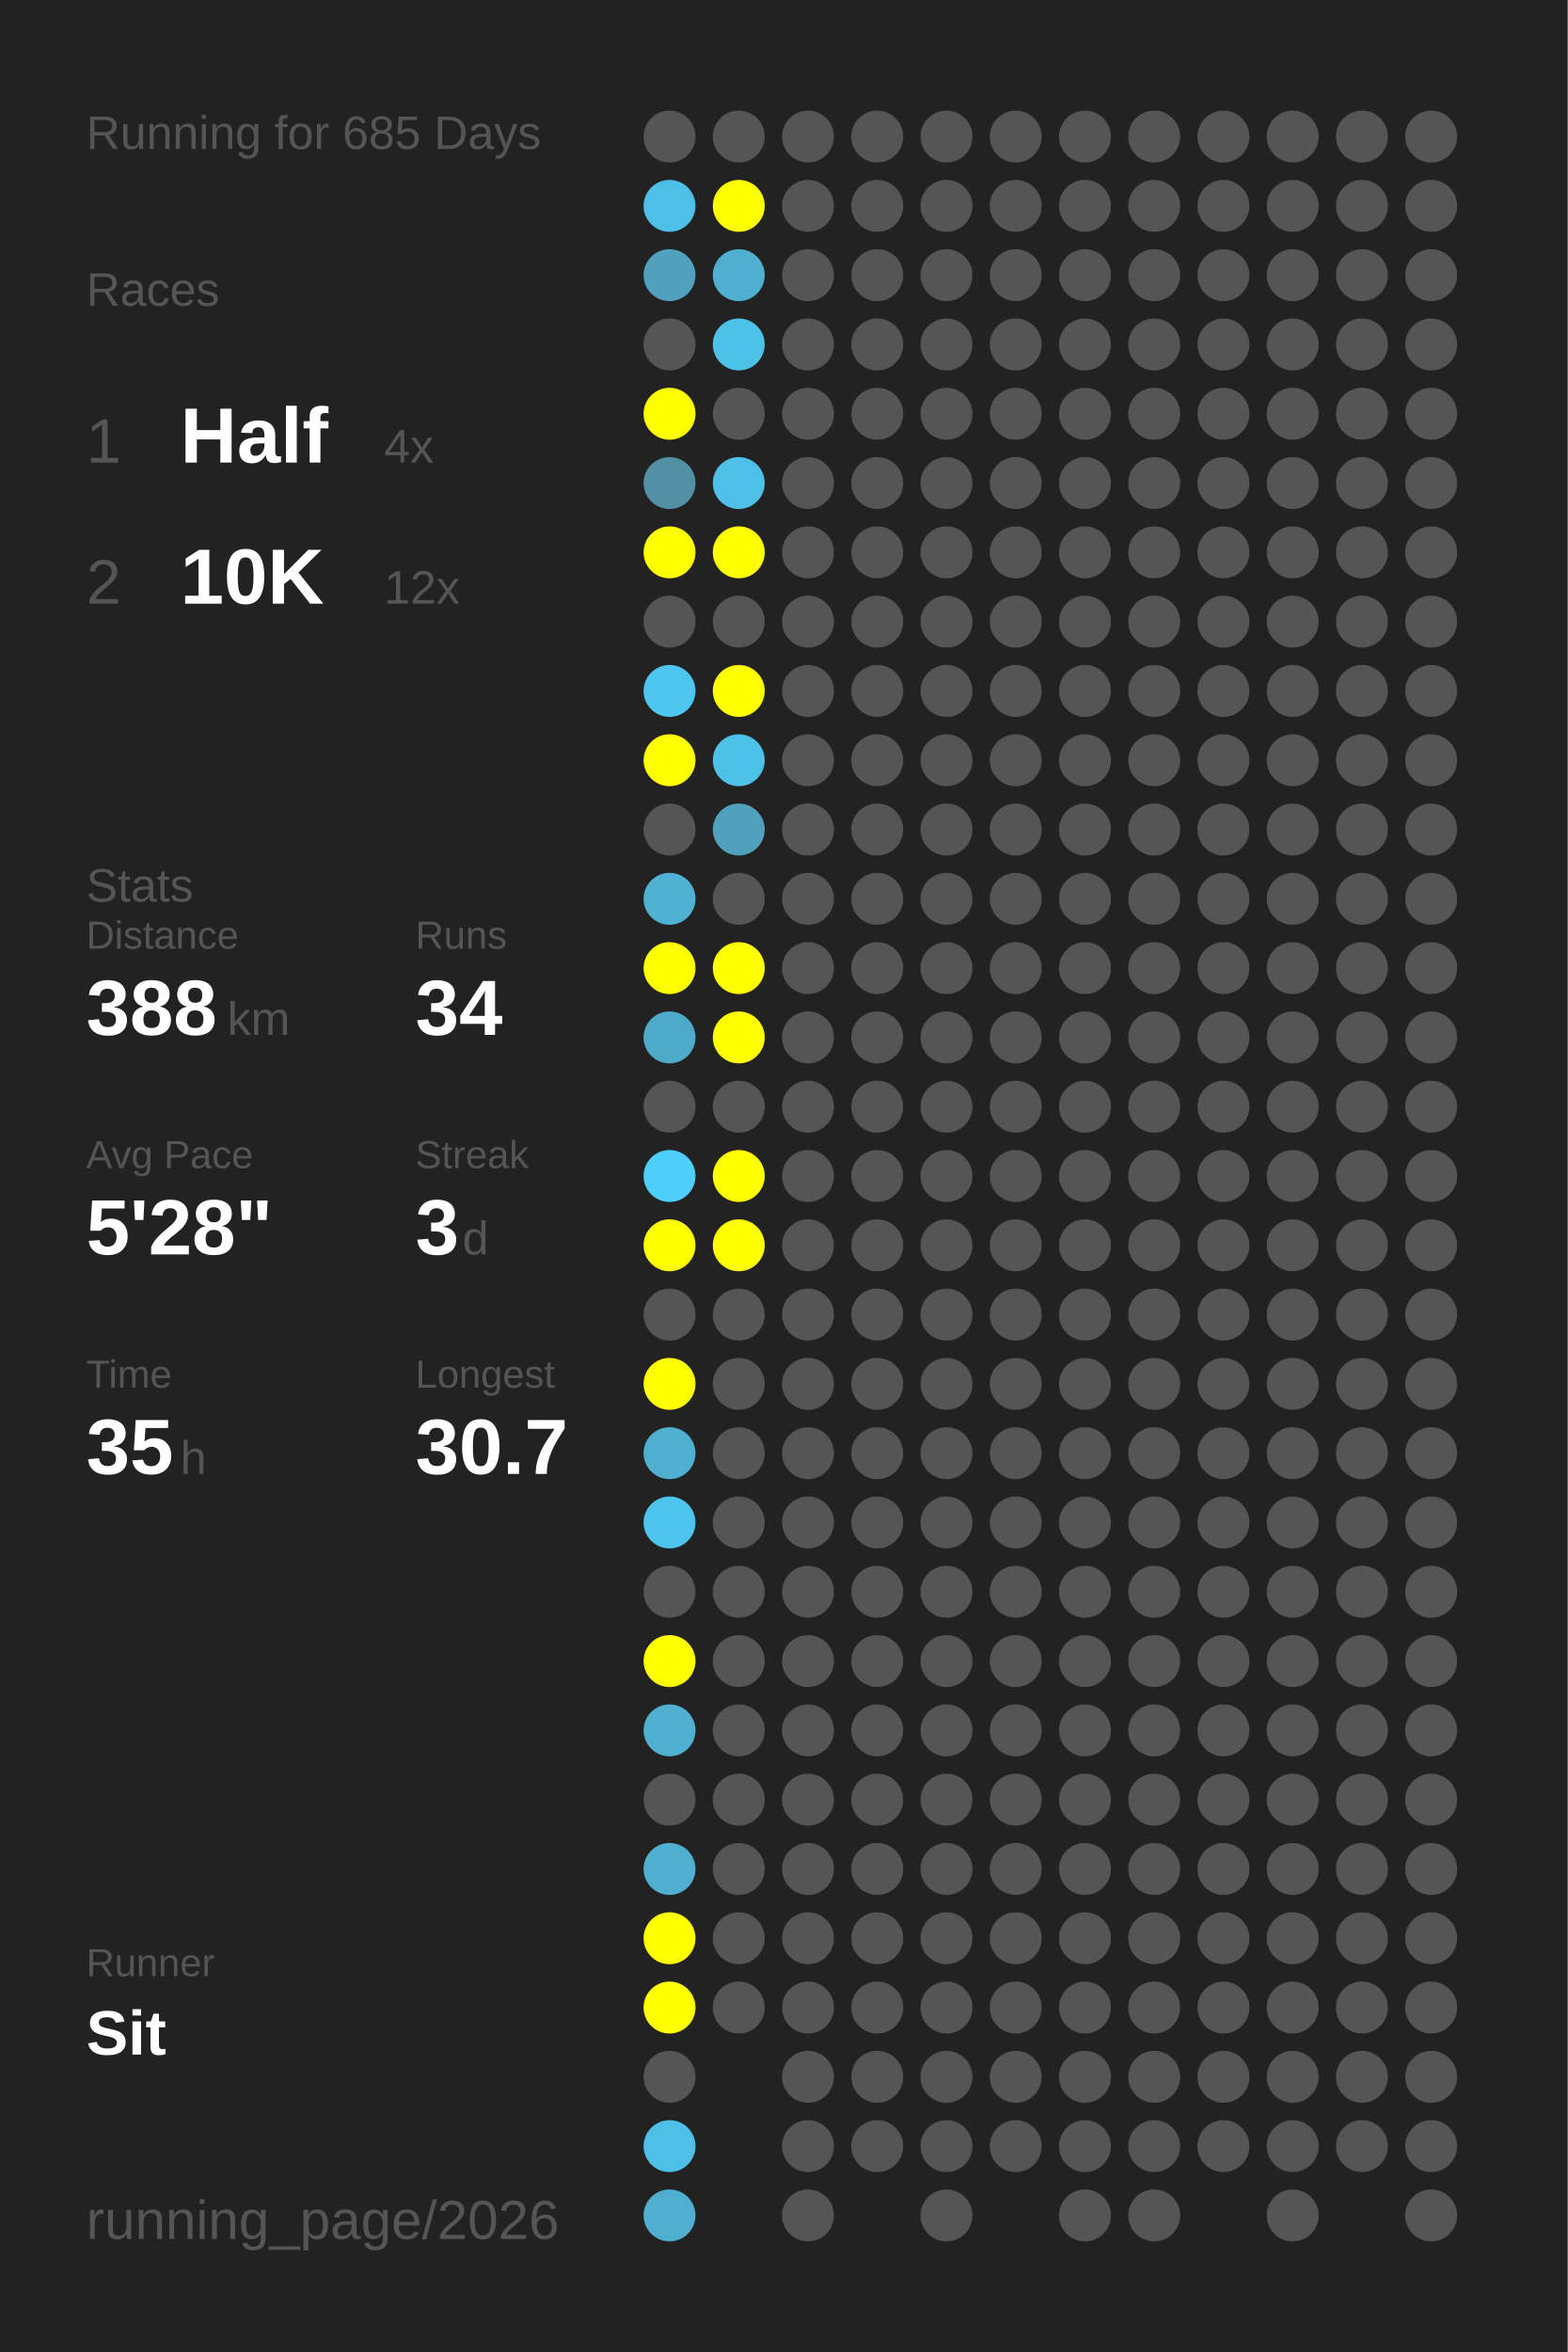
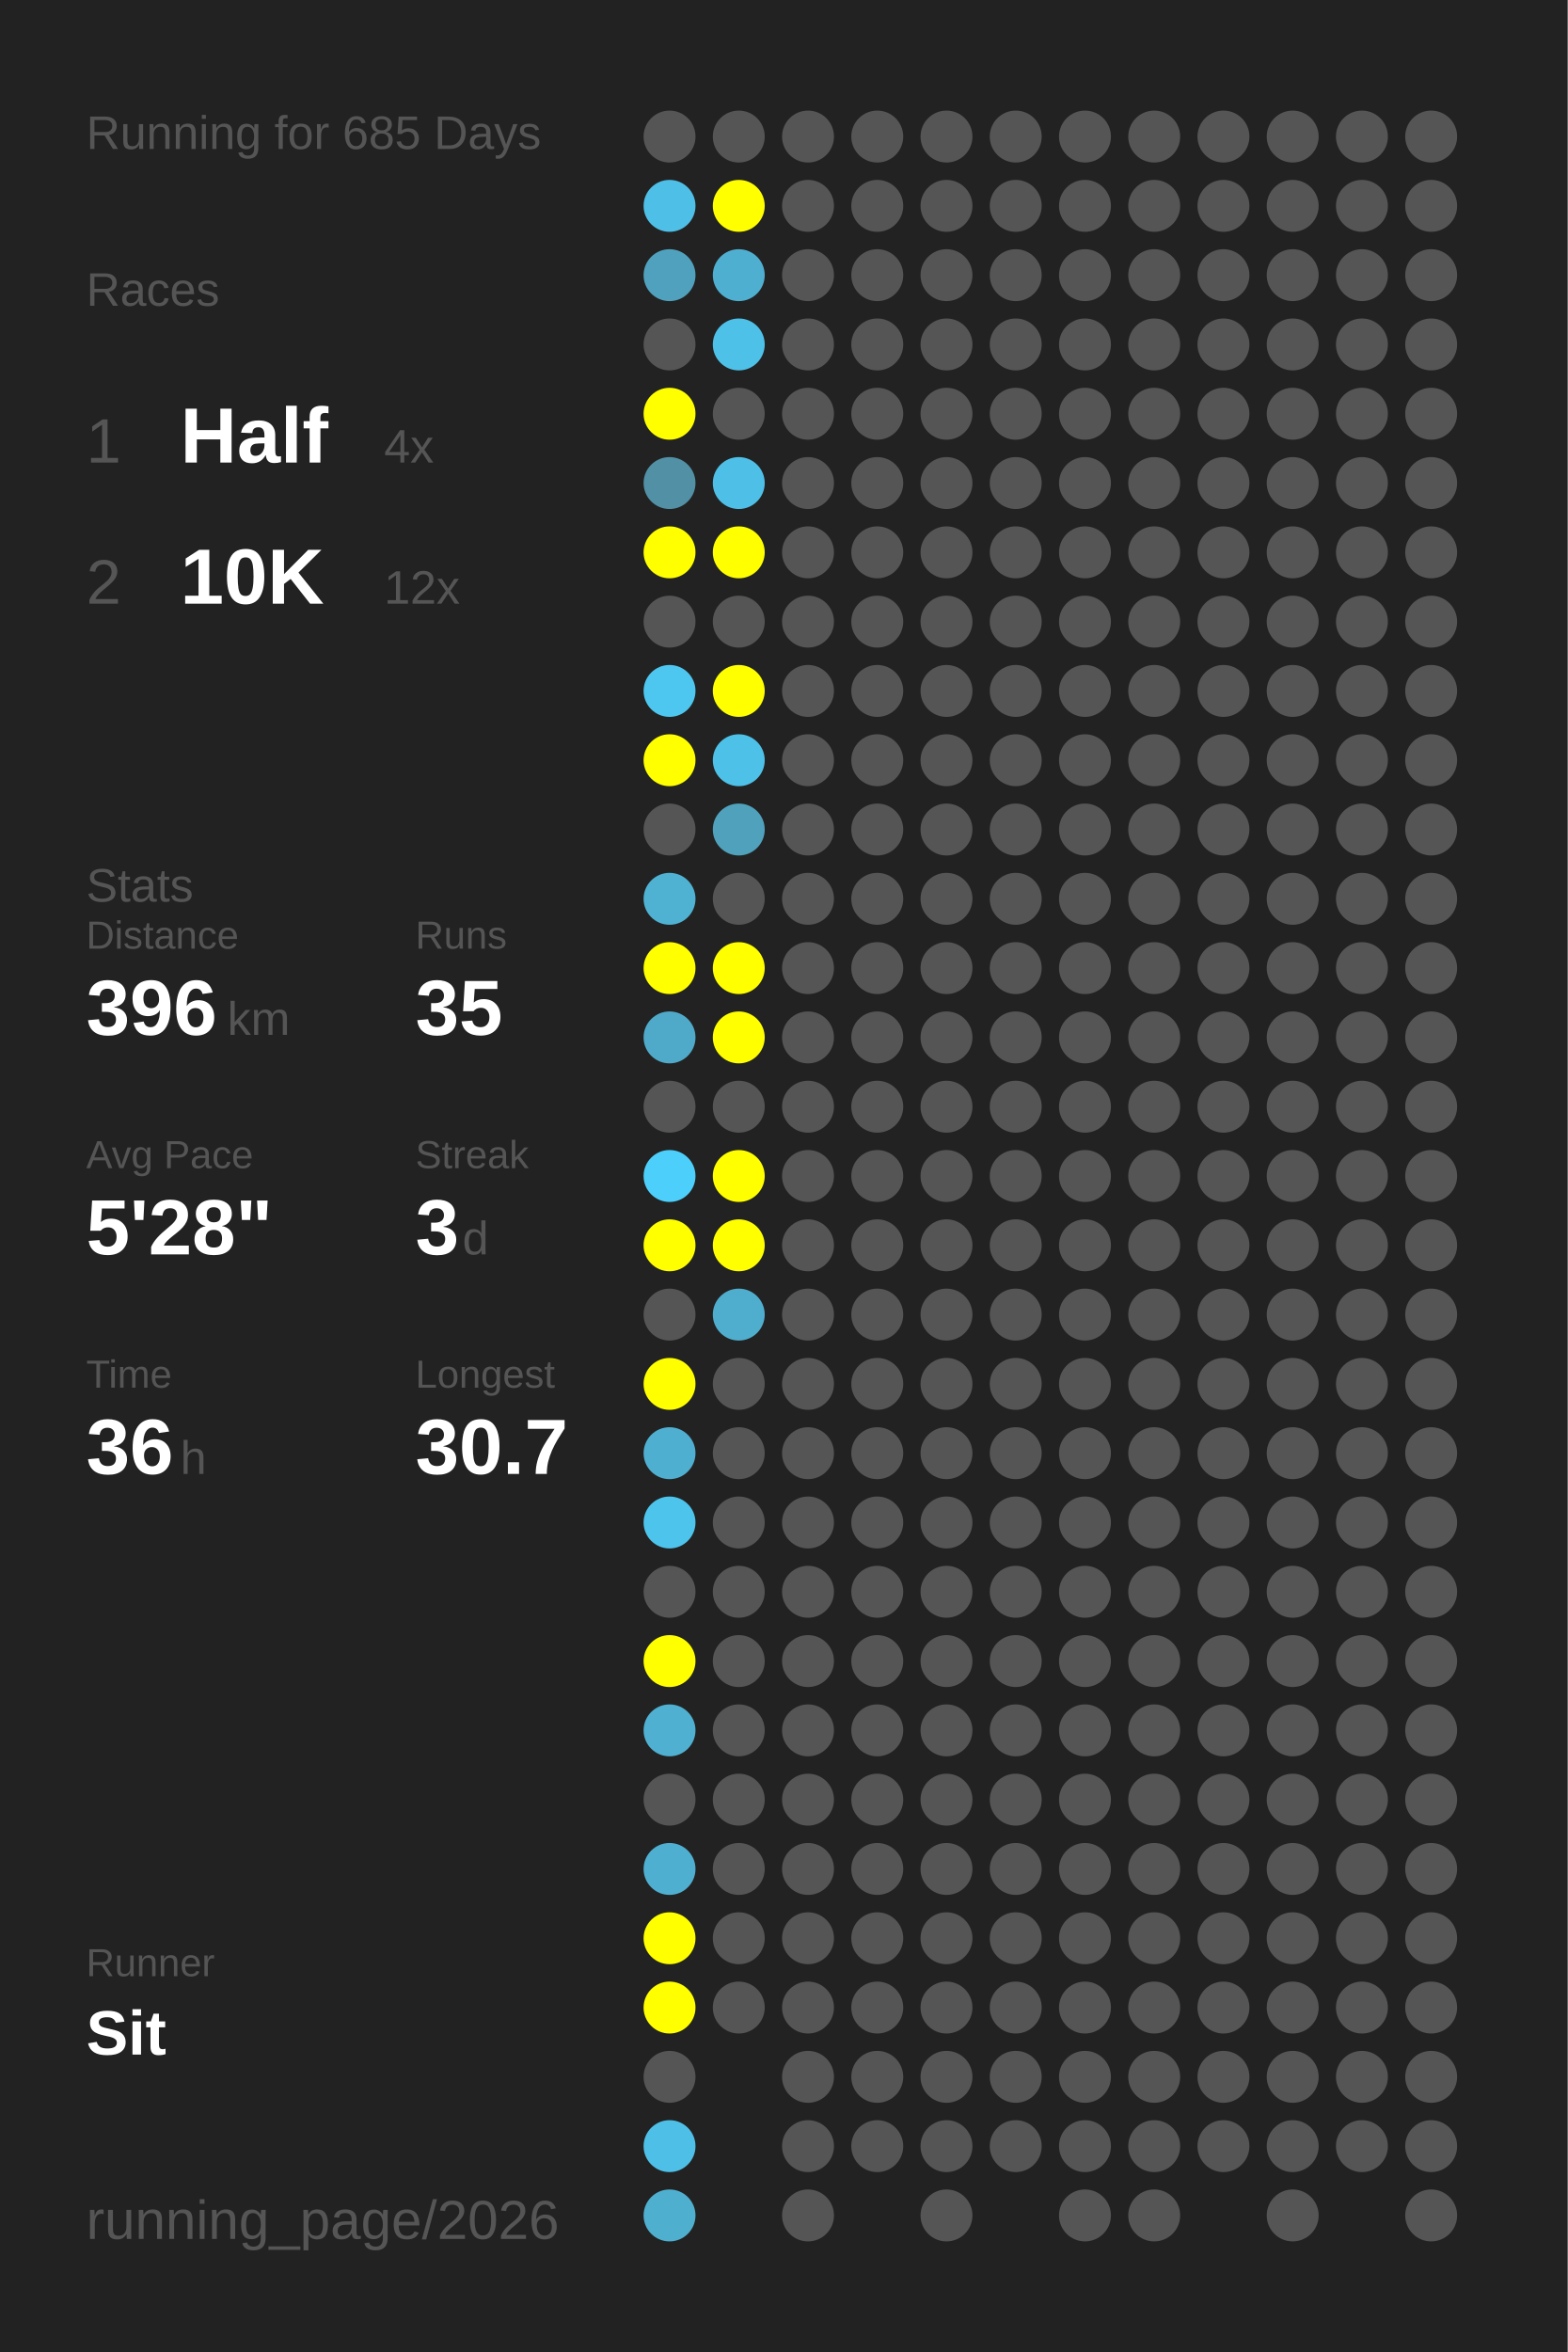
<svg xmlns="http://www.w3.org/2000/svg" baseProfile="full" height="300mm" version="1.1" viewBox="0,0,200,300" width="200mm">
  <defs />
  <rect fill="#222222" height="300" width="200" x="0" y="0" />
  <text fill="#555555" style="font-size:6px; font-family:Arial;" x="11" y="19">Running for 685 Days</text>
  <text fill="#555555" style="font-size:6px; font-family:Arial;" x="11" y="39">Races</text>
  <text fill="#555555" style="font-size:8px; font-family:Arial;" x="11" y="59">1</text>
  <text fill="#FFFFFF" style="font-size:10px; font-family:Arial; font-weight:bold;" x="23" y="59">Half</text>
  <text fill="#555555" style="font-size:6px; font-family:Arial;" x="49" y="59">4x</text>
  <text fill="#555555" style="font-size:8px; font-family:Arial;" x="11" y="77">2</text>
  <text fill="#FFFFFF" style="font-size:10px; font-family:Arial; font-weight:bold;" x="23" y="77">10K</text>
  <text fill="#555555" style="font-size:6px; font-family:Arial;" x="49" y="77">12x</text>
  <text fill="#555555" style="font-size:6px; font-family:Arial;" x="11" y="115">Stats</text>
  <text fill="#555555" style="font-size:5px; font-family:Arial;" x="11" y="121">Distance</text>
-   <text fill="#FFFFFF" style="font-size:10px; font-family:Arial; font-weight:bold;" x="11" y="132">388</text>
+   <text fill="#FFFFFF" style="font-size:10px; font-family:Arial; font-weight:bold;" x="11" y="132">396</text>
  <text fill="#555555" style="font-size:6px; font-family:Arial;" x="29" y="132">km</text>
  <text fill="#555555" style="font-size:5px; font-family:Arial;" x="53" y="121">Runs</text>
-   <text fill="#FFFFFF" style="font-size:10px; font-family:Arial; font-weight:bold;" x="53" y="132">34</text>
+   <text fill="#FFFFFF" style="font-size:10px; font-family:Arial; font-weight:bold;" x="53" y="132">35</text>
  <text fill="#555555" style="font-size:5px; font-family:Arial;" x="11" y="149">Avg Pace</text>
  <text fill="#FFFFFF" style="font-size:10px; font-family:Arial; font-weight:bold;" x="11" y="160">5'28"</text>
  <text fill="#555555" style="font-size:5px; font-family:Arial;" x="53" y="149">Streak</text>
  <text fill="#FFFFFF" style="font-size:10px; font-family:Arial; font-weight:bold;" x="53" y="160">3</text>
  <text fill="#555555" style="font-size:6px; font-family:Arial;" x="59" y="160">d</text>
  <text fill="#555555" style="font-size:5px; font-family:Arial;" x="11" y="177">Time</text>
-   <text fill="#FFFFFF" style="font-size:10px; font-family:Arial; font-weight:bold;" x="11" y="188">35</text>
+   <text fill="#FFFFFF" style="font-size:10px; font-family:Arial; font-weight:bold;" x="11" y="188">36</text>
  <text fill="#555555" style="font-size:6px; font-family:Arial;" x="23" y="188">h</text>
  <text fill="#555555" style="font-size:5px; font-family:Arial;" x="53" y="177">Longest</text>
  <text fill="#FFFFFF" style="font-size:10px; font-family:Arial; font-weight:bold;" x="53" y="188">30.7</text>
  <text fill="#555555" style="font-size:5px; font-family:Arial;" x="11" y="252.065">Runner</text>
  <text fill="#FFFFFF" style="font-size:8px; font-family:Arial; font-weight:bold;" x="11" y="262.065">Sit</text>
  <text fill="#555555" style="font-size:7px; font-family:Arial;" x="11" y="285.581">running_page/2026</text>
  <circle cx="85.417" cy="17.419" fill="#555555" r="3.312" />
  <circle cx="85.417" cy="26.258" fill="#4ebfe6" r="3.312" />
  <circle cx="85.417" cy="35.097" fill="#50a1bd" r="3.312" />
  <circle cx="85.417" cy="43.935" fill="#555555" r="3.312" />
  <circle cx="85.417" cy="52.774" fill="#FFFF00" r="3.312" />
  <circle cx="85.417" cy="61.613" fill="#5190a5" r="3.312" />
  <circle cx="85.417" cy="70.452" fill="#FFFF00" r="3.312" />
  <circle cx="85.417" cy="79.29" fill="#555555" r="3.312" />
  <circle cx="85.417" cy="88.129" fill="#4dc7f0" r="3.312" />
  <circle cx="85.417" cy="96.968" fill="#FFFF00" r="3.312" />
  <circle cx="85.417" cy="105.806" fill="#555555" r="3.312" />
  <circle cx="85.417" cy="114.645" fill="#4fb2d3" r="3.312" />
  <circle cx="85.417" cy="123.484" fill="#FFFF00" r="3.312" />
  <circle cx="85.417" cy="132.323" fill="#4faac9" r="3.312" />
  <circle cx="85.417" cy="141.161" fill="#555555" r="3.312" />
  <circle cx="85.417" cy="150" fill="#4dcffb" r="3.312" />
  <circle cx="85.417" cy="158.839" fill="#FFFF00" r="3.312" />
  <circle cx="85.417" cy="167.677" fill="#555555" r="3.312" />
  <circle cx="85.417" cy="176.516" fill="#FFFF00" r="3.312" />
  <circle cx="85.417" cy="185.355" fill="#4fafd0" r="3.312" />
  <circle cx="85.417" cy="194.194" fill="#4dc4ec" r="3.312" />
  <circle cx="85.417" cy="203.032" fill="#555555" r="3.312" />
  <circle cx="85.417" cy="211.871" fill="#FFFF00" r="3.312" />
  <circle cx="85.417" cy="220.71" fill="#4fb0d1" r="3.312" />
  <circle cx="85.417" cy="229.548" fill="#555555" r="3.312" />
  <circle cx="85.417" cy="238.387" fill="#4fafd0" r="3.312" />
  <circle cx="85.417" cy="247.226" fill="#FFFF00" r="3.312" />
  <circle cx="85.417" cy="256.065" fill="#FFFF00" r="3.312" />
  <circle cx="85.417" cy="264.903" fill="#555555" r="3.312" />
  <circle cx="85.417" cy="273.742" fill="#4ec0e7" r="3.312" />
  <circle cx="85.417" cy="282.581" fill="#4fafcf" r="3.312" />
  <circle cx="94.25" cy="17.419" fill="#555555" r="3.312" />
  <circle cx="94.25" cy="26.258" fill="#FFFF00" r="3.312" />
  <circle cx="94.25" cy="35.097" fill="#4fafd0" r="3.312" />
  <circle cx="94.25" cy="43.935" fill="#4ec1e9" r="3.312" />
  <circle cx="94.25" cy="52.774" fill="#555555" r="3.312" />
  <circle cx="94.25" cy="61.613" fill="#4ec0e7" r="3.312" />
  <circle cx="94.25" cy="70.452" fill="#FFFF00" r="3.312" />
  <circle cx="94.25" cy="79.29" fill="#555555" r="3.312" />
  <circle cx="94.25" cy="88.129" fill="#FFFF00" r="3.312" />
  <circle cx="94.25" cy="96.968" fill="#4ec1e8" r="3.312" />
  <circle cx="94.25" cy="105.806" fill="#50a1bc" r="3.312" />
  <circle cx="94.25" cy="114.645" fill="#555555" r="3.312" />
  <circle cx="94.25" cy="123.484" fill="#FFFF00" r="3.312" />
  <circle cx="94.25" cy="132.323" fill="#FFFF00" r="3.312" />
  <circle cx="94.25" cy="141.161" fill="#555555" r="3.312" />
  <circle cx="94.25" cy="150" fill="#FFFF00" r="3.312" />
  <circle cx="94.25" cy="158.839" fill="#FFFF00" r="3.312" />
-   <circle cx="94.25" cy="167.677" fill="#555555" r="3.312" />
+   <circle cx="94.25" cy="167.677" fill="#4faece" r="3.312" />
  <circle cx="94.25" cy="176.516" fill="#555555" r="3.312" />
  <circle cx="94.25" cy="185.355" fill="#555555" r="3.312" />
  <circle cx="94.25" cy="194.194" fill="#555555" r="3.312" />
  <circle cx="94.25" cy="203.032" fill="#555555" r="3.312" />
  <circle cx="94.25" cy="211.871" fill="#555555" r="3.312" />
  <circle cx="94.25" cy="220.71" fill="#555555" r="3.312" />
  <circle cx="94.25" cy="229.548" fill="#555555" r="3.312" />
  <circle cx="94.25" cy="238.387" fill="#555555" r="3.312" />
  <circle cx="94.25" cy="247.226" fill="#555555" r="3.312" />
  <circle cx="94.25" cy="256.065" fill="#555555" r="3.312" />
  <circle cx="103.083" cy="17.419" fill="#555555" r="3.312" />
  <circle cx="103.083" cy="26.258" fill="#555555" r="3.312" />
  <circle cx="103.083" cy="35.097" fill="#555555" r="3.312" />
  <circle cx="103.083" cy="43.935" fill="#555555" r="3.312" />
  <circle cx="103.083" cy="52.774" fill="#555555" r="3.312" />
  <circle cx="103.083" cy="61.613" fill="#555555" r="3.312" />
  <circle cx="103.083" cy="70.452" fill="#555555" r="3.312" />
  <circle cx="103.083" cy="79.29" fill="#555555" r="3.312" />
  <circle cx="103.083" cy="88.129" fill="#555555" r="3.312" />
  <circle cx="103.083" cy="96.968" fill="#555555" r="3.312" />
  <circle cx="103.083" cy="105.806" fill="#555555" r="3.312" />
  <circle cx="103.083" cy="114.645" fill="#555555" r="3.312" />
  <circle cx="103.083" cy="123.484" fill="#555555" r="3.312" />
  <circle cx="103.083" cy="132.323" fill="#555555" r="3.312" />
  <circle cx="103.083" cy="141.161" fill="#555555" r="3.312" />
  <circle cx="103.083" cy="150" fill="#555555" r="3.312" />
  <circle cx="103.083" cy="158.839" fill="#555555" r="3.312" />
  <circle cx="103.083" cy="167.677" fill="#555555" r="3.312" />
  <circle cx="103.083" cy="176.516" fill="#555555" r="3.312" />
  <circle cx="103.083" cy="185.355" fill="#555555" r="3.312" />
  <circle cx="103.083" cy="194.194" fill="#555555" r="3.312" />
  <circle cx="103.083" cy="203.032" fill="#555555" r="3.312" />
  <circle cx="103.083" cy="211.871" fill="#555555" r="3.312" />
  <circle cx="103.083" cy="220.71" fill="#555555" r="3.312" />
  <circle cx="103.083" cy="229.548" fill="#555555" r="3.312" />
  <circle cx="103.083" cy="238.387" fill="#555555" r="3.312" />
  <circle cx="103.083" cy="247.226" fill="#555555" r="3.312" />
  <circle cx="103.083" cy="256.065" fill="#555555" r="3.312" />
  <circle cx="103.083" cy="264.903" fill="#555555" r="3.312" />
  <circle cx="103.083" cy="273.742" fill="#555555" r="3.312" />
  <circle cx="103.083" cy="282.581" fill="#555555" r="3.312" />
  <circle cx="111.917" cy="17.419" fill="#555555" r="3.312" />
  <circle cx="111.917" cy="26.258" fill="#555555" r="3.312" />
  <circle cx="111.917" cy="35.097" fill="#555555" r="3.312" />
  <circle cx="111.917" cy="43.935" fill="#555555" r="3.312" />
  <circle cx="111.917" cy="52.774" fill="#555555" r="3.312" />
  <circle cx="111.917" cy="61.613" fill="#555555" r="3.312" />
  <circle cx="111.917" cy="70.452" fill="#555555" r="3.312" />
  <circle cx="111.917" cy="79.29" fill="#555555" r="3.312" />
  <circle cx="111.917" cy="88.129" fill="#555555" r="3.312" />
  <circle cx="111.917" cy="96.968" fill="#555555" r="3.312" />
  <circle cx="111.917" cy="105.806" fill="#555555" r="3.312" />
  <circle cx="111.917" cy="114.645" fill="#555555" r="3.312" />
  <circle cx="111.917" cy="123.484" fill="#555555" r="3.312" />
  <circle cx="111.917" cy="132.323" fill="#555555" r="3.312" />
  <circle cx="111.917" cy="141.161" fill="#555555" r="3.312" />
  <circle cx="111.917" cy="150" fill="#555555" r="3.312" />
  <circle cx="111.917" cy="158.839" fill="#555555" r="3.312" />
  <circle cx="111.917" cy="167.677" fill="#555555" r="3.312" />
  <circle cx="111.917" cy="176.516" fill="#555555" r="3.312" />
  <circle cx="111.917" cy="185.355" fill="#555555" r="3.312" />
  <circle cx="111.917" cy="194.194" fill="#555555" r="3.312" />
  <circle cx="111.917" cy="203.032" fill="#555555" r="3.312" />
  <circle cx="111.917" cy="211.871" fill="#555555" r="3.312" />
  <circle cx="111.917" cy="220.71" fill="#555555" r="3.312" />
  <circle cx="111.917" cy="229.548" fill="#555555" r="3.312" />
  <circle cx="111.917" cy="238.387" fill="#555555" r="3.312" />
  <circle cx="111.917" cy="247.226" fill="#555555" r="3.312" />
  <circle cx="111.917" cy="256.065" fill="#555555" r="3.312" />
  <circle cx="111.917" cy="264.903" fill="#555555" r="3.312" />
  <circle cx="111.917" cy="273.742" fill="#555555" r="3.312" />
  <circle cx="120.75" cy="17.419" fill="#555555" r="3.312" />
  <circle cx="120.75" cy="26.258" fill="#555555" r="3.312" />
  <circle cx="120.75" cy="35.097" fill="#555555" r="3.312" />
  <circle cx="120.75" cy="43.935" fill="#555555" r="3.312" />
  <circle cx="120.75" cy="52.774" fill="#555555" r="3.312" />
  <circle cx="120.75" cy="61.613" fill="#555555" r="3.312" />
  <circle cx="120.75" cy="70.452" fill="#555555" r="3.312" />
  <circle cx="120.75" cy="79.29" fill="#555555" r="3.312" />
  <circle cx="120.75" cy="88.129" fill="#555555" r="3.312" />
  <circle cx="120.75" cy="96.968" fill="#555555" r="3.312" />
  <circle cx="120.75" cy="105.806" fill="#555555" r="3.312" />
  <circle cx="120.75" cy="114.645" fill="#555555" r="3.312" />
  <circle cx="120.75" cy="123.484" fill="#555555" r="3.312" />
  <circle cx="120.75" cy="132.323" fill="#555555" r="3.312" />
  <circle cx="120.75" cy="141.161" fill="#555555" r="3.312" />
  <circle cx="120.75" cy="150" fill="#555555" r="3.312" />
  <circle cx="120.75" cy="158.839" fill="#555555" r="3.312" />
  <circle cx="120.75" cy="167.677" fill="#555555" r="3.312" />
  <circle cx="120.75" cy="176.516" fill="#555555" r="3.312" />
  <circle cx="120.75" cy="185.355" fill="#555555" r="3.312" />
  <circle cx="120.75" cy="194.194" fill="#555555" r="3.312" />
  <circle cx="120.75" cy="203.032" fill="#555555" r="3.312" />
  <circle cx="120.75" cy="211.871" fill="#555555" r="3.312" />
  <circle cx="120.75" cy="220.71" fill="#555555" r="3.312" />
  <circle cx="120.75" cy="229.548" fill="#555555" r="3.312" />
  <circle cx="120.75" cy="238.387" fill="#555555" r="3.312" />
  <circle cx="120.75" cy="247.226" fill="#555555" r="3.312" />
  <circle cx="120.75" cy="256.065" fill="#555555" r="3.312" />
  <circle cx="120.75" cy="264.903" fill="#555555" r="3.312" />
  <circle cx="120.75" cy="273.742" fill="#555555" r="3.312" />
  <circle cx="120.75" cy="282.581" fill="#555555" r="3.312" />
  <circle cx="129.583" cy="17.419" fill="#555555" r="3.312" />
  <circle cx="129.583" cy="26.258" fill="#555555" r="3.312" />
  <circle cx="129.583" cy="35.097" fill="#555555" r="3.312" />
  <circle cx="129.583" cy="43.935" fill="#555555" r="3.312" />
  <circle cx="129.583" cy="52.774" fill="#555555" r="3.312" />
  <circle cx="129.583" cy="61.613" fill="#555555" r="3.312" />
  <circle cx="129.583" cy="70.452" fill="#555555" r="3.312" />
  <circle cx="129.583" cy="79.29" fill="#555555" r="3.312" />
  <circle cx="129.583" cy="88.129" fill="#555555" r="3.312" />
  <circle cx="129.583" cy="96.968" fill="#555555" r="3.312" />
  <circle cx="129.583" cy="105.806" fill="#555555" r="3.312" />
  <circle cx="129.583" cy="114.645" fill="#555555" r="3.312" />
  <circle cx="129.583" cy="123.484" fill="#555555" r="3.312" />
  <circle cx="129.583" cy="132.323" fill="#555555" r="3.312" />
  <circle cx="129.583" cy="141.161" fill="#555555" r="3.312" />
  <circle cx="129.583" cy="150" fill="#555555" r="3.312" />
  <circle cx="129.583" cy="158.839" fill="#555555" r="3.312" />
  <circle cx="129.583" cy="167.677" fill="#555555" r="3.312" />
  <circle cx="129.583" cy="176.516" fill="#555555" r="3.312" />
  <circle cx="129.583" cy="185.355" fill="#555555" r="3.312" />
  <circle cx="129.583" cy="194.194" fill="#555555" r="3.312" />
  <circle cx="129.583" cy="203.032" fill="#555555" r="3.312" />
  <circle cx="129.583" cy="211.871" fill="#555555" r="3.312" />
  <circle cx="129.583" cy="220.71" fill="#555555" r="3.312" />
  <circle cx="129.583" cy="229.548" fill="#555555" r="3.312" />
  <circle cx="129.583" cy="238.387" fill="#555555" r="3.312" />
  <circle cx="129.583" cy="247.226" fill="#555555" r="3.312" />
  <circle cx="129.583" cy="256.065" fill="#555555" r="3.312" />
  <circle cx="129.583" cy="264.903" fill="#555555" r="3.312" />
  <circle cx="129.583" cy="273.742" fill="#555555" r="3.312" />
  <circle cx="138.417" cy="17.419" fill="#555555" r="3.312" />
  <circle cx="138.417" cy="26.258" fill="#555555" r="3.312" />
  <circle cx="138.417" cy="35.097" fill="#555555" r="3.312" />
  <circle cx="138.417" cy="43.935" fill="#555555" r="3.312" />
  <circle cx="138.417" cy="52.774" fill="#555555" r="3.312" />
  <circle cx="138.417" cy="61.613" fill="#555555" r="3.312" />
  <circle cx="138.417" cy="70.452" fill="#555555" r="3.312" />
  <circle cx="138.417" cy="79.29" fill="#555555" r="3.312" />
  <circle cx="138.417" cy="88.129" fill="#555555" r="3.312" />
  <circle cx="138.417" cy="96.968" fill="#555555" r="3.312" />
  <circle cx="138.417" cy="105.806" fill="#555555" r="3.312" />
  <circle cx="138.417" cy="114.645" fill="#555555" r="3.312" />
  <circle cx="138.417" cy="123.484" fill="#555555" r="3.312" />
  <circle cx="138.417" cy="132.323" fill="#555555" r="3.312" />
  <circle cx="138.417" cy="141.161" fill="#555555" r="3.312" />
  <circle cx="138.417" cy="150" fill="#555555" r="3.312" />
  <circle cx="138.417" cy="158.839" fill="#555555" r="3.312" />
  <circle cx="138.417" cy="167.677" fill="#555555" r="3.312" />
  <circle cx="138.417" cy="176.516" fill="#555555" r="3.312" />
  <circle cx="138.417" cy="185.355" fill="#555555" r="3.312" />
  <circle cx="138.417" cy="194.194" fill="#555555" r="3.312" />
  <circle cx="138.417" cy="203.032" fill="#555555" r="3.312" />
  <circle cx="138.417" cy="211.871" fill="#555555" r="3.312" />
  <circle cx="138.417" cy="220.71" fill="#555555" r="3.312" />
  <circle cx="138.417" cy="229.548" fill="#555555" r="3.312" />
  <circle cx="138.417" cy="238.387" fill="#555555" r="3.312" />
  <circle cx="138.417" cy="247.226" fill="#555555" r="3.312" />
  <circle cx="138.417" cy="256.065" fill="#555555" r="3.312" />
  <circle cx="138.417" cy="264.903" fill="#555555" r="3.312" />
  <circle cx="138.417" cy="273.742" fill="#555555" r="3.312" />
  <circle cx="138.417" cy="282.581" fill="#555555" r="3.312" />
  <circle cx="147.25" cy="17.419" fill="#555555" r="3.312" />
  <circle cx="147.25" cy="26.258" fill="#555555" r="3.312" />
  <circle cx="147.25" cy="35.097" fill="#555555" r="3.312" />
  <circle cx="147.25" cy="43.935" fill="#555555" r="3.312" />
  <circle cx="147.25" cy="52.774" fill="#555555" r="3.312" />
  <circle cx="147.25" cy="61.613" fill="#555555" r="3.312" />
  <circle cx="147.25" cy="70.452" fill="#555555" r="3.312" />
  <circle cx="147.25" cy="79.29" fill="#555555" r="3.312" />
  <circle cx="147.25" cy="88.129" fill="#555555" r="3.312" />
  <circle cx="147.25" cy="96.968" fill="#555555" r="3.312" />
  <circle cx="147.25" cy="105.806" fill="#555555" r="3.312" />
  <circle cx="147.25" cy="114.645" fill="#555555" r="3.312" />
  <circle cx="147.25" cy="123.484" fill="#555555" r="3.312" />
  <circle cx="147.25" cy="132.323" fill="#555555" r="3.312" />
  <circle cx="147.25" cy="141.161" fill="#555555" r="3.312" />
  <circle cx="147.25" cy="150" fill="#555555" r="3.312" />
  <circle cx="147.25" cy="158.839" fill="#555555" r="3.312" />
  <circle cx="147.25" cy="167.677" fill="#555555" r="3.312" />
  <circle cx="147.25" cy="176.516" fill="#555555" r="3.312" />
  <circle cx="147.25" cy="185.355" fill="#555555" r="3.312" />
  <circle cx="147.25" cy="194.194" fill="#555555" r="3.312" />
  <circle cx="147.25" cy="203.032" fill="#555555" r="3.312" />
  <circle cx="147.25" cy="211.871" fill="#555555" r="3.312" />
  <circle cx="147.25" cy="220.71" fill="#555555" r="3.312" />
  <circle cx="147.25" cy="229.548" fill="#555555" r="3.312" />
  <circle cx="147.25" cy="238.387" fill="#555555" r="3.312" />
  <circle cx="147.25" cy="247.226" fill="#555555" r="3.312" />
  <circle cx="147.25" cy="256.065" fill="#555555" r="3.312" />
  <circle cx="147.25" cy="264.903" fill="#555555" r="3.312" />
  <circle cx="147.25" cy="273.742" fill="#555555" r="3.312" />
  <circle cx="147.25" cy="282.581" fill="#555555" r="3.312" />
  <circle cx="156.083" cy="17.419" fill="#555555" r="3.312" />
  <circle cx="156.083" cy="26.258" fill="#555555" r="3.312" />
  <circle cx="156.083" cy="35.097" fill="#555555" r="3.312" />
  <circle cx="156.083" cy="43.935" fill="#555555" r="3.312" />
  <circle cx="156.083" cy="52.774" fill="#555555" r="3.312" />
  <circle cx="156.083" cy="61.613" fill="#555555" r="3.312" />
  <circle cx="156.083" cy="70.452" fill="#555555" r="3.312" />
  <circle cx="156.083" cy="79.29" fill="#555555" r="3.312" />
  <circle cx="156.083" cy="88.129" fill="#555555" r="3.312" />
  <circle cx="156.083" cy="96.968" fill="#555555" r="3.312" />
  <circle cx="156.083" cy="105.806" fill="#555555" r="3.312" />
  <circle cx="156.083" cy="114.645" fill="#555555" r="3.312" />
  <circle cx="156.083" cy="123.484" fill="#555555" r="3.312" />
  <circle cx="156.083" cy="132.323" fill="#555555" r="3.312" />
  <circle cx="156.083" cy="141.161" fill="#555555" r="3.312" />
  <circle cx="156.083" cy="150" fill="#555555" r="3.312" />
  <circle cx="156.083" cy="158.839" fill="#555555" r="3.312" />
  <circle cx="156.083" cy="167.677" fill="#555555" r="3.312" />
  <circle cx="156.083" cy="176.516" fill="#555555" r="3.312" />
  <circle cx="156.083" cy="185.355" fill="#555555" r="3.312" />
  <circle cx="156.083" cy="194.194" fill="#555555" r="3.312" />
  <circle cx="156.083" cy="203.032" fill="#555555" r="3.312" />
  <circle cx="156.083" cy="211.871" fill="#555555" r="3.312" />
  <circle cx="156.083" cy="220.71" fill="#555555" r="3.312" />
  <circle cx="156.083" cy="229.548" fill="#555555" r="3.312" />
  <circle cx="156.083" cy="238.387" fill="#555555" r="3.312" />
  <circle cx="156.083" cy="247.226" fill="#555555" r="3.312" />
  <circle cx="156.083" cy="256.065" fill="#555555" r="3.312" />
  <circle cx="156.083" cy="264.903" fill="#555555" r="3.312" />
  <circle cx="156.083" cy="273.742" fill="#555555" r="3.312" />
  <circle cx="164.917" cy="17.419" fill="#555555" r="3.312" />
  <circle cx="164.917" cy="26.258" fill="#555555" r="3.312" />
  <circle cx="164.917" cy="35.097" fill="#555555" r="3.312" />
  <circle cx="164.917" cy="43.935" fill="#555555" r="3.312" />
  <circle cx="164.917" cy="52.774" fill="#555555" r="3.312" />
  <circle cx="164.917" cy="61.613" fill="#555555" r="3.312" />
  <circle cx="164.917" cy="70.452" fill="#555555" r="3.312" />
  <circle cx="164.917" cy="79.29" fill="#555555" r="3.312" />
  <circle cx="164.917" cy="88.129" fill="#555555" r="3.312" />
  <circle cx="164.917" cy="96.968" fill="#555555" r="3.312" />
  <circle cx="164.917" cy="105.806" fill="#555555" r="3.312" />
  <circle cx="164.917" cy="114.645" fill="#555555" r="3.312" />
  <circle cx="164.917" cy="123.484" fill="#555555" r="3.312" />
  <circle cx="164.917" cy="132.323" fill="#555555" r="3.312" />
  <circle cx="164.917" cy="141.161" fill="#555555" r="3.312" />
  <circle cx="164.917" cy="150" fill="#555555" r="3.312" />
  <circle cx="164.917" cy="158.839" fill="#555555" r="3.312" />
  <circle cx="164.917" cy="167.677" fill="#555555" r="3.312" />
  <circle cx="164.917" cy="176.516" fill="#555555" r="3.312" />
  <circle cx="164.917" cy="185.355" fill="#555555" r="3.312" />
  <circle cx="164.917" cy="194.194" fill="#555555" r="3.312" />
  <circle cx="164.917" cy="203.032" fill="#555555" r="3.312" />
  <circle cx="164.917" cy="211.871" fill="#555555" r="3.312" />
  <circle cx="164.917" cy="220.71" fill="#555555" r="3.312" />
  <circle cx="164.917" cy="229.548" fill="#555555" r="3.312" />
  <circle cx="164.917" cy="238.387" fill="#555555" r="3.312" />
  <circle cx="164.917" cy="247.226" fill="#555555" r="3.312" />
  <circle cx="164.917" cy="256.065" fill="#555555" r="3.312" />
  <circle cx="164.917" cy="264.903" fill="#555555" r="3.312" />
  <circle cx="164.917" cy="273.742" fill="#555555" r="3.312" />
  <circle cx="164.917" cy="282.581" fill="#555555" r="3.312" />
  <circle cx="173.75" cy="17.419" fill="#555555" r="3.312" />
  <circle cx="173.75" cy="26.258" fill="#555555" r="3.312" />
  <circle cx="173.75" cy="35.097" fill="#555555" r="3.312" />
  <circle cx="173.75" cy="43.935" fill="#555555" r="3.312" />
  <circle cx="173.75" cy="52.774" fill="#555555" r="3.312" />
  <circle cx="173.75" cy="61.613" fill="#555555" r="3.312" />
  <circle cx="173.75" cy="70.452" fill="#555555" r="3.312" />
  <circle cx="173.75" cy="79.29" fill="#555555" r="3.312" />
  <circle cx="173.75" cy="88.129" fill="#555555" r="3.312" />
  <circle cx="173.75" cy="96.968" fill="#555555" r="3.312" />
  <circle cx="173.75" cy="105.806" fill="#555555" r="3.312" />
  <circle cx="173.75" cy="114.645" fill="#555555" r="3.312" />
  <circle cx="173.75" cy="123.484" fill="#555555" r="3.312" />
  <circle cx="173.75" cy="132.323" fill="#555555" r="3.312" />
  <circle cx="173.75" cy="141.161" fill="#555555" r="3.312" />
  <circle cx="173.75" cy="150" fill="#555555" r="3.312" />
  <circle cx="173.75" cy="158.839" fill="#555555" r="3.312" />
  <circle cx="173.75" cy="167.677" fill="#555555" r="3.312" />
  <circle cx="173.75" cy="176.516" fill="#555555" r="3.312" />
  <circle cx="173.75" cy="185.355" fill="#555555" r="3.312" />
  <circle cx="173.75" cy="194.194" fill="#555555" r="3.312" />
  <circle cx="173.75" cy="203.032" fill="#555555" r="3.312" />
  <circle cx="173.75" cy="211.871" fill="#555555" r="3.312" />
  <circle cx="173.75" cy="220.71" fill="#555555" r="3.312" />
  <circle cx="173.75" cy="229.548" fill="#555555" r="3.312" />
  <circle cx="173.75" cy="238.387" fill="#555555" r="3.312" />
  <circle cx="173.75" cy="247.226" fill="#555555" r="3.312" />
  <circle cx="173.75" cy="256.065" fill="#555555" r="3.312" />
  <circle cx="173.75" cy="264.903" fill="#555555" r="3.312" />
  <circle cx="173.75" cy="273.742" fill="#555555" r="3.312" />
  <circle cx="182.583" cy="17.419" fill="#555555" r="3.312" />
  <circle cx="182.583" cy="26.258" fill="#555555" r="3.312" />
  <circle cx="182.583" cy="35.097" fill="#555555" r="3.312" />
  <circle cx="182.583" cy="43.935" fill="#555555" r="3.312" />
  <circle cx="182.583" cy="52.774" fill="#555555" r="3.312" />
  <circle cx="182.583" cy="61.613" fill="#555555" r="3.312" />
  <circle cx="182.583" cy="70.452" fill="#555555" r="3.312" />
  <circle cx="182.583" cy="79.29" fill="#555555" r="3.312" />
  <circle cx="182.583" cy="88.129" fill="#555555" r="3.312" />
  <circle cx="182.583" cy="96.968" fill="#555555" r="3.312" />
  <circle cx="182.583" cy="105.806" fill="#555555" r="3.312" />
  <circle cx="182.583" cy="114.645" fill="#555555" r="3.312" />
  <circle cx="182.583" cy="123.484" fill="#555555" r="3.312" />
  <circle cx="182.583" cy="132.323" fill="#555555" r="3.312" />
  <circle cx="182.583" cy="141.161" fill="#555555" r="3.312" />
  <circle cx="182.583" cy="150" fill="#555555" r="3.312" />
  <circle cx="182.583" cy="158.839" fill="#555555" r="3.312" />
  <circle cx="182.583" cy="167.677" fill="#555555" r="3.312" />
  <circle cx="182.583" cy="176.516" fill="#555555" r="3.312" />
  <circle cx="182.583" cy="185.355" fill="#555555" r="3.312" />
  <circle cx="182.583" cy="194.194" fill="#555555" r="3.312" />
  <circle cx="182.583" cy="203.032" fill="#555555" r="3.312" />
  <circle cx="182.583" cy="211.871" fill="#555555" r="3.312" />
  <circle cx="182.583" cy="220.71" fill="#555555" r="3.312" />
  <circle cx="182.583" cy="229.548" fill="#555555" r="3.312" />
  <circle cx="182.583" cy="238.387" fill="#555555" r="3.312" />
  <circle cx="182.583" cy="247.226" fill="#555555" r="3.312" />
  <circle cx="182.583" cy="256.065" fill="#555555" r="3.312" />
  <circle cx="182.583" cy="264.903" fill="#555555" r="3.312" />
  <circle cx="182.583" cy="273.742" fill="#555555" r="3.312" />
  <circle cx="182.583" cy="282.581" fill="#555555" r="3.312" />
</svg>
